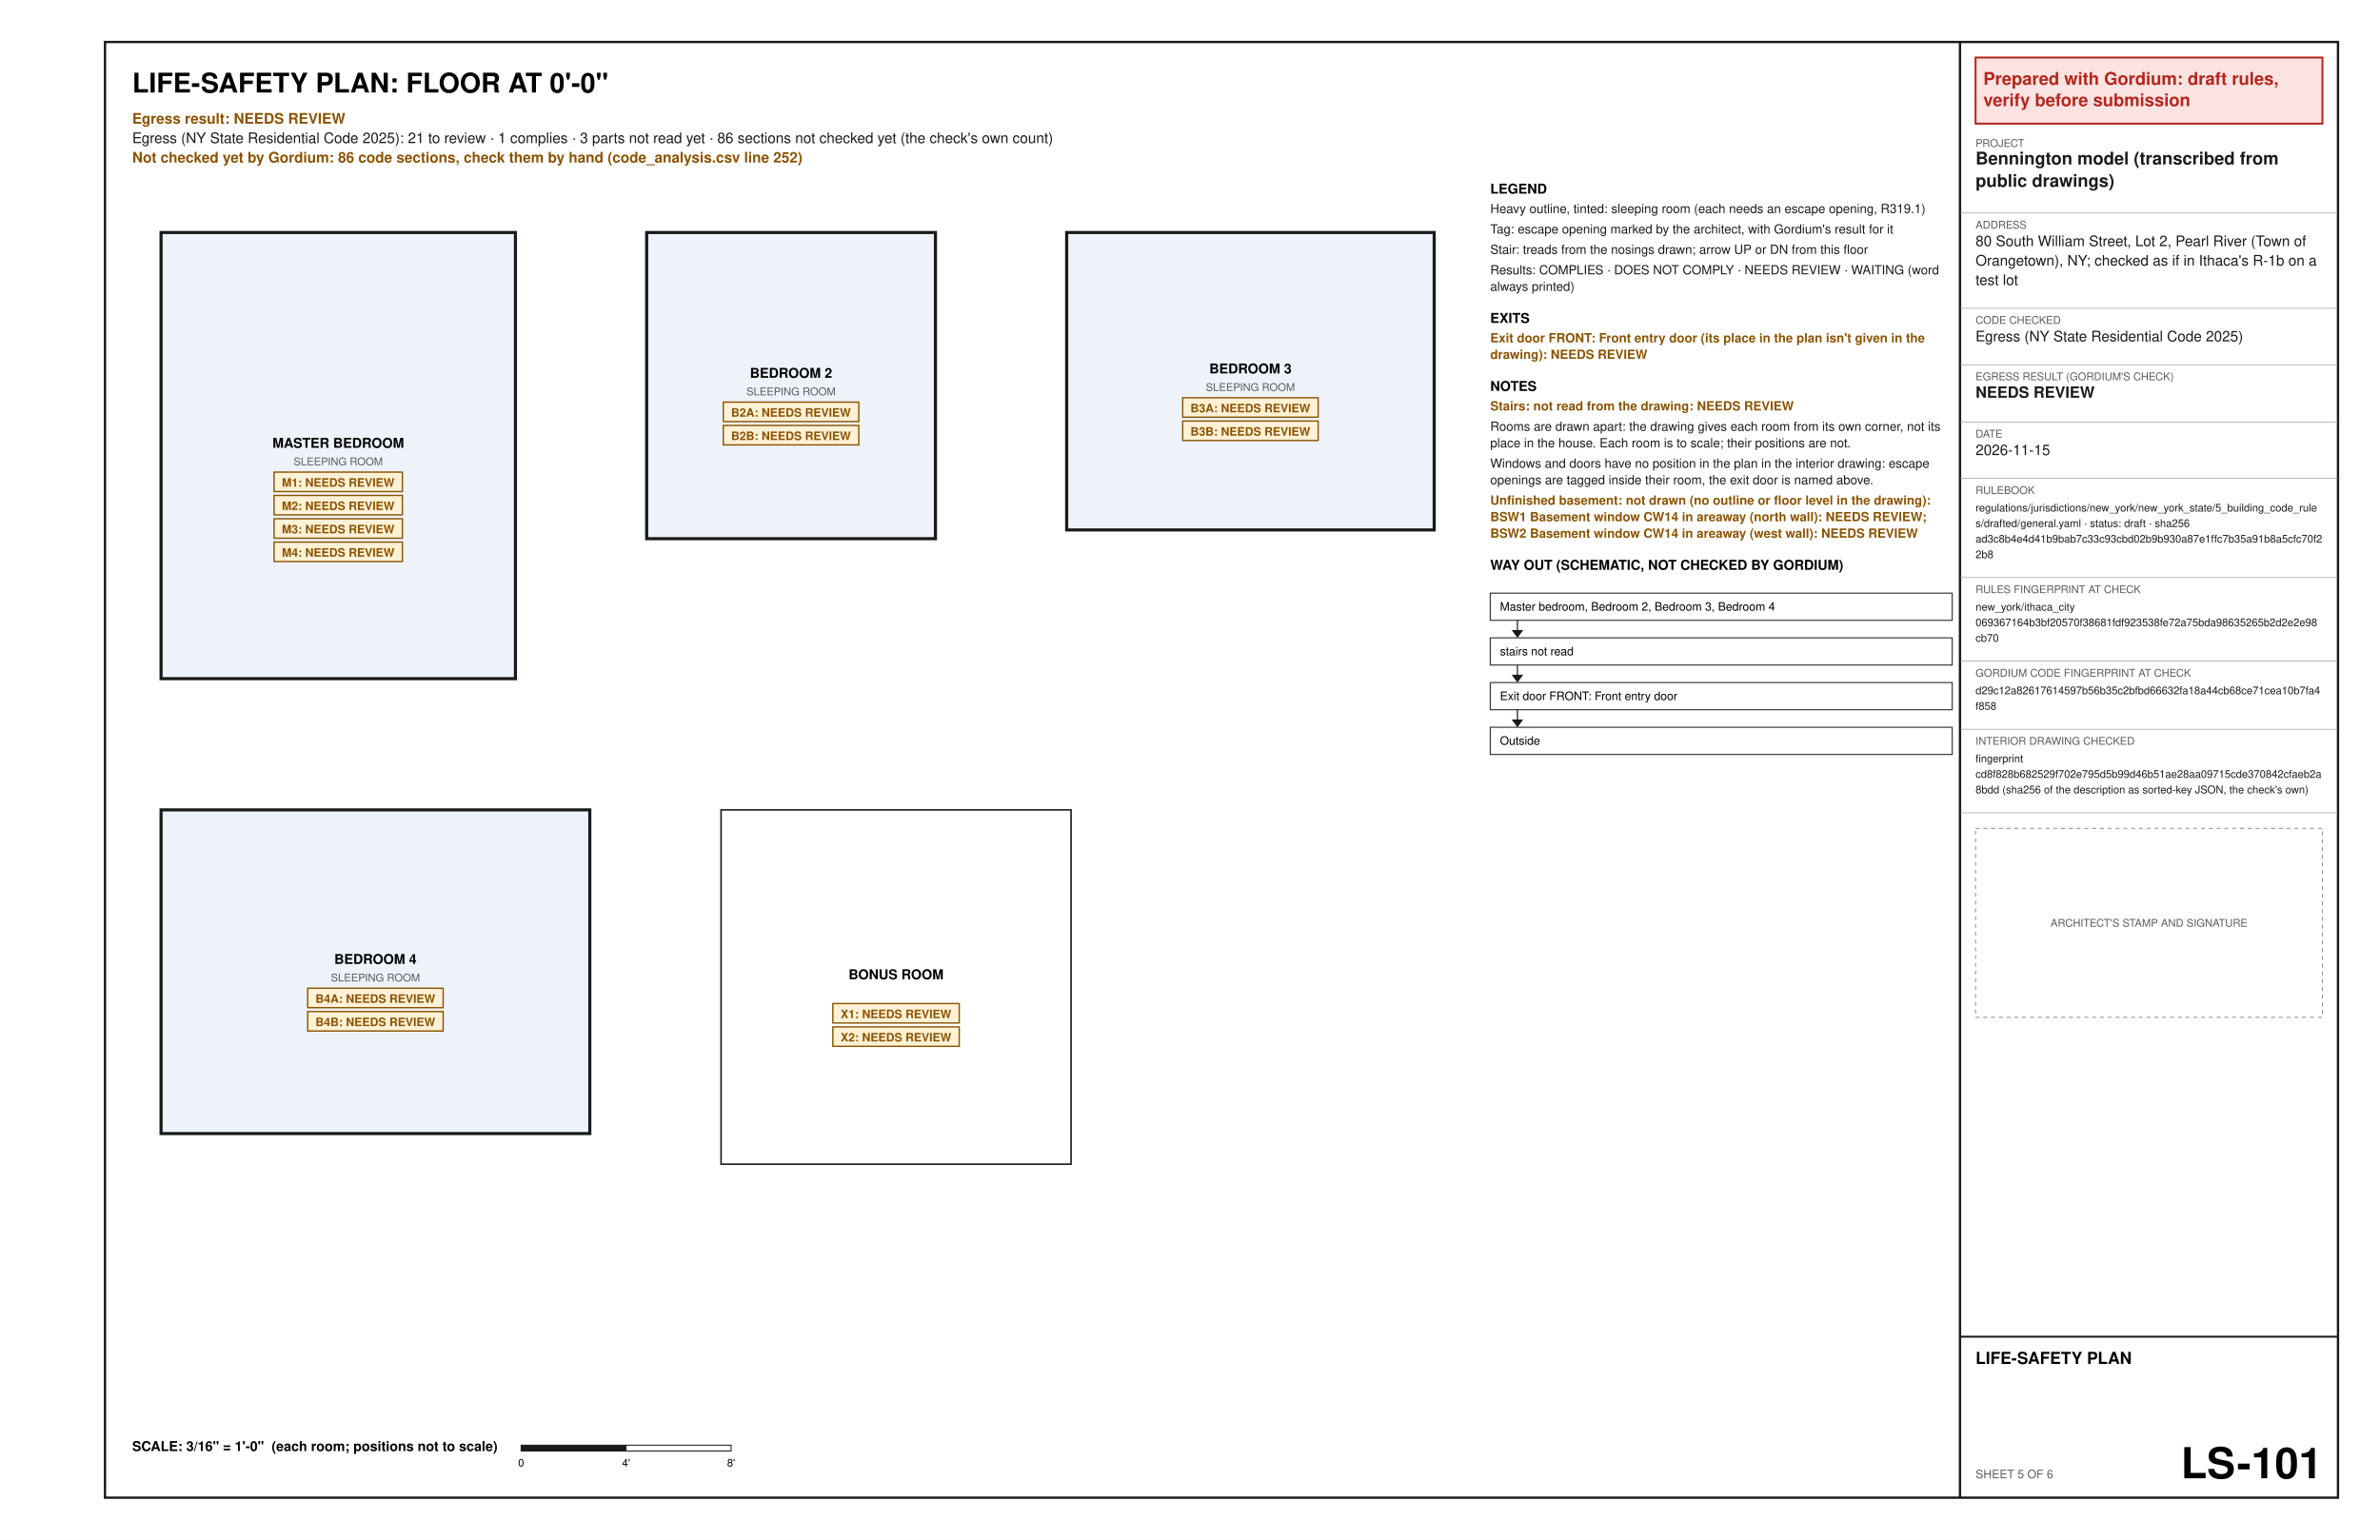
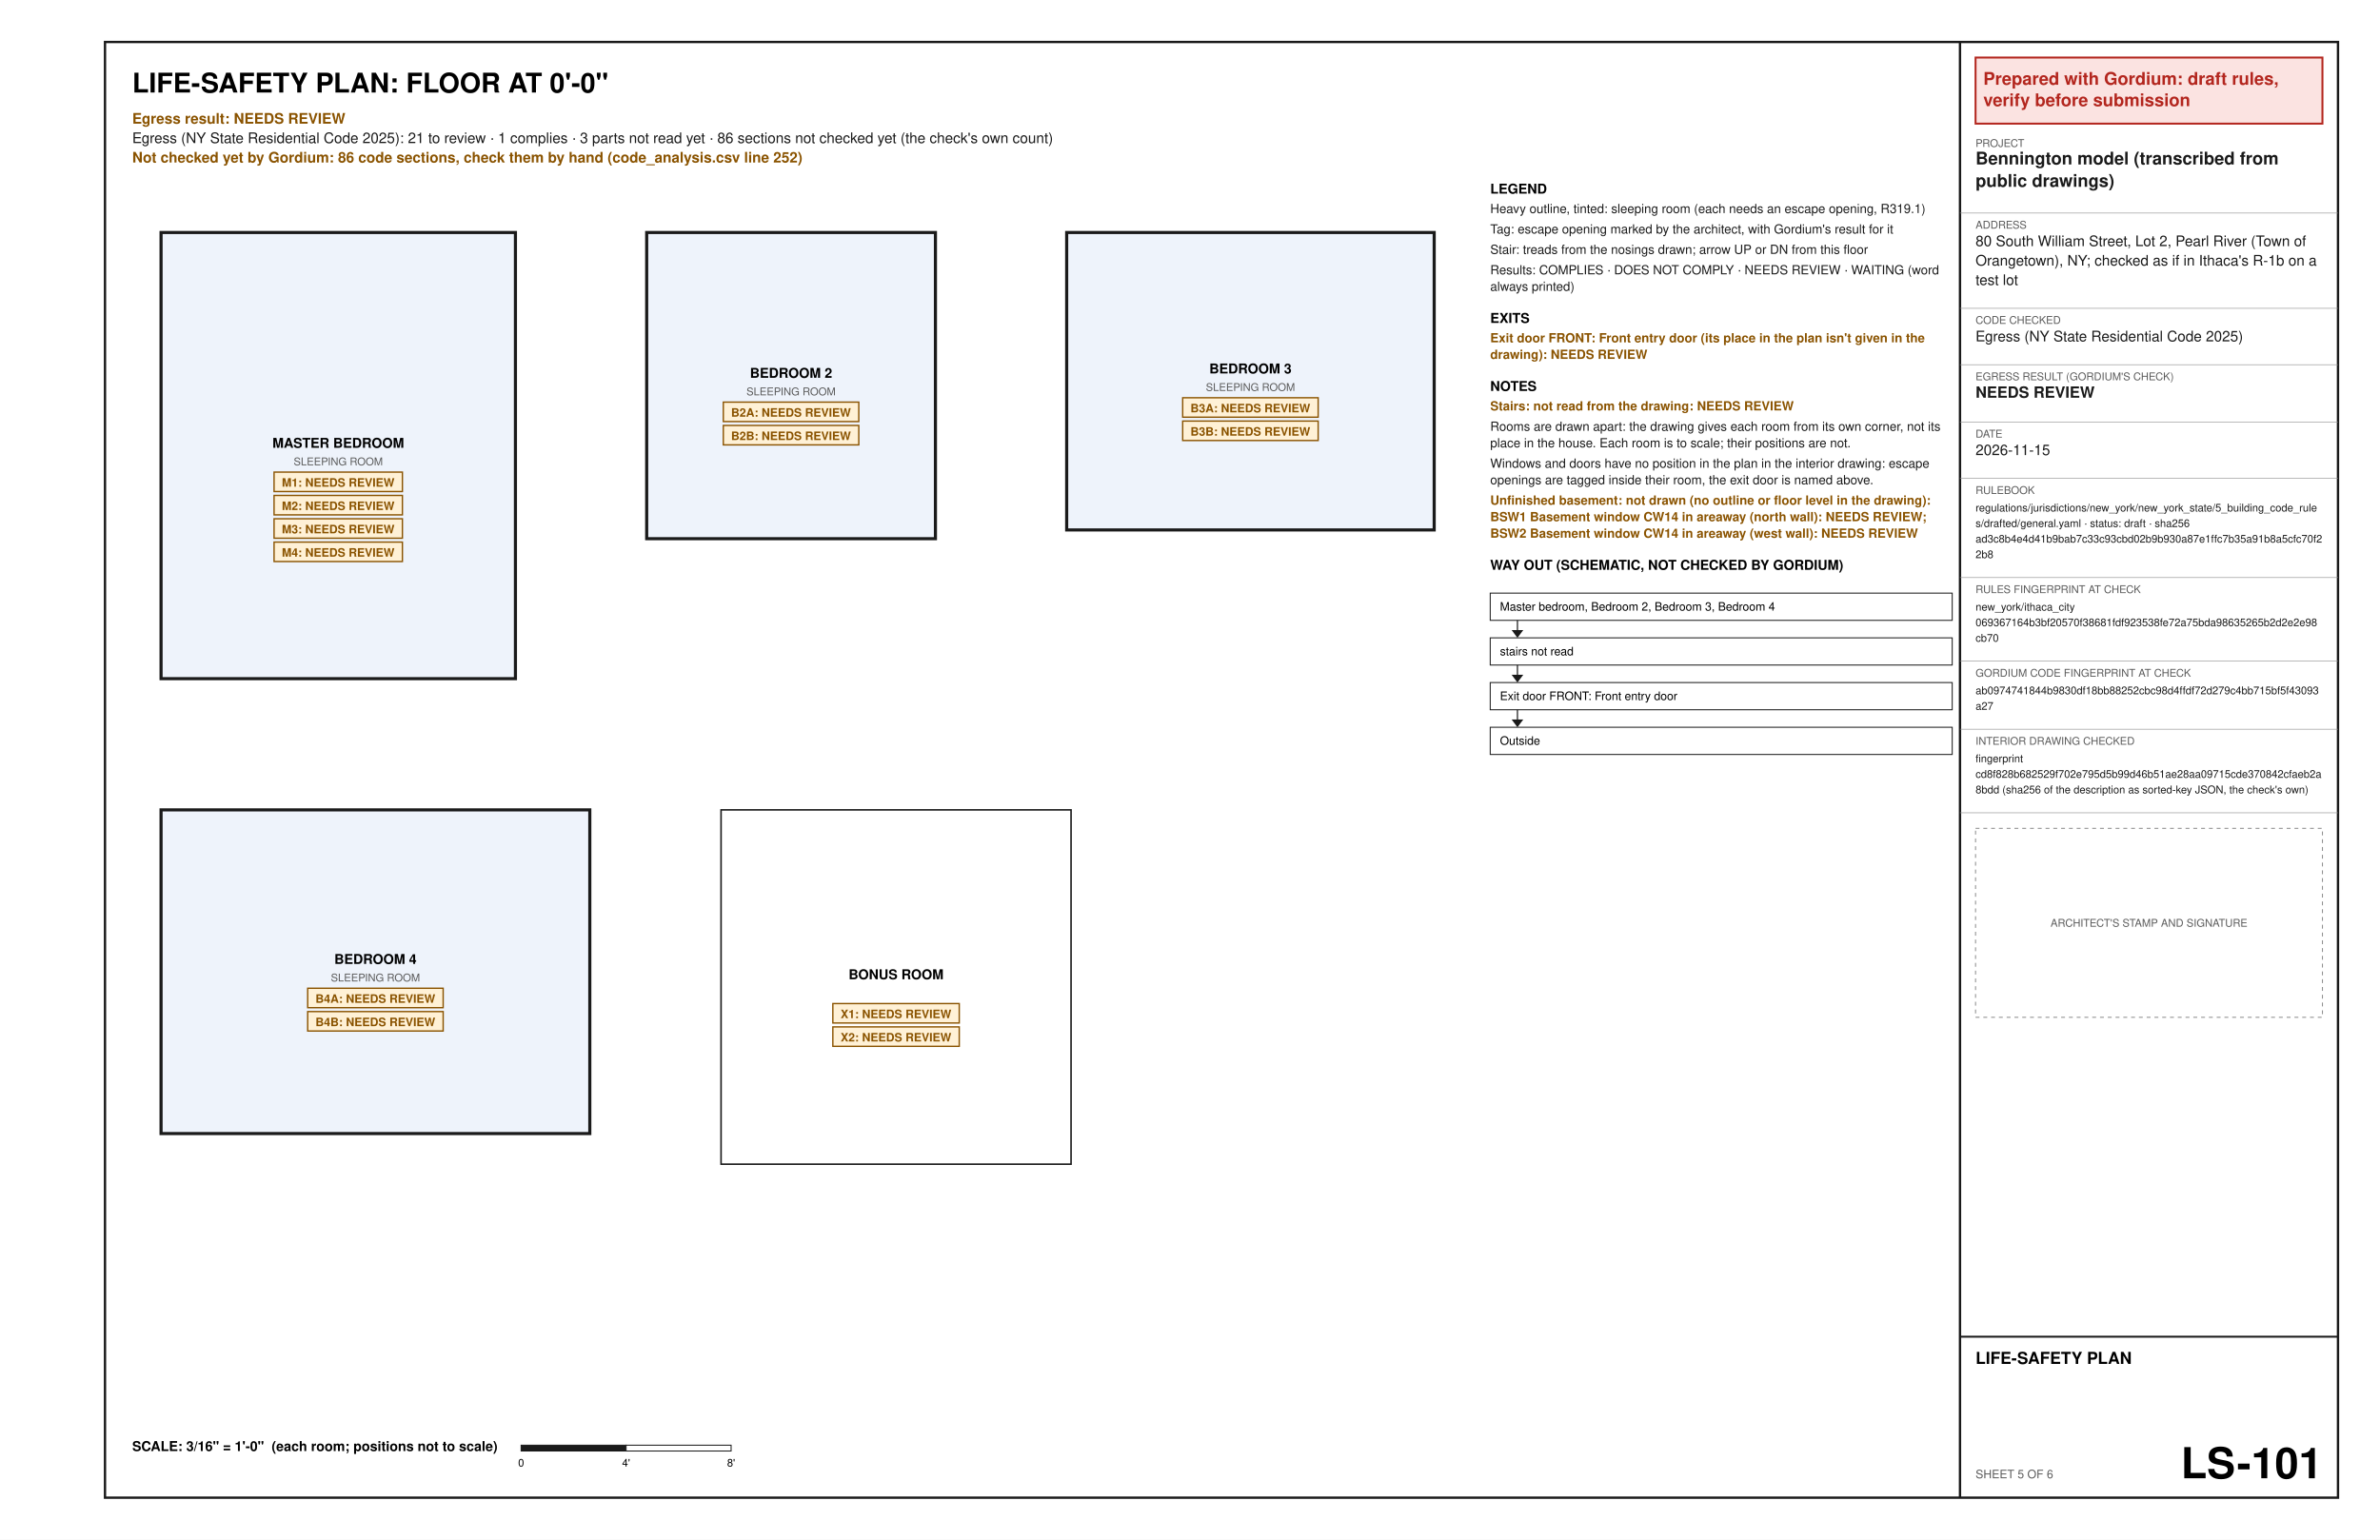
<svg xmlns="http://www.w3.org/2000/svg" width="17in" height="11in" viewBox="0 0 1224 792" font-family="Helvetica, Arial, sans-serif">
  <rect x="0" y="0" width="1224" height="792" fill="#ffffff" />
  <text x="68" y="47.6" font-size="14" font-weight="bold" text-anchor="start" fill="#000000" xml:space="preserve">LIFE-SAFETY PLAN: FLOOR AT 0'-0"</text>
  <text x="68" y="63.6" font-size="7.5" font-weight="bold" text-anchor="start" fill="#8a5300" xml:space="preserve">Egress result: NEEDS REVIEW</text>
  <text x="68" y="73.6" font-size="7.5" text-anchor="start" fill="#1a1a1a" xml:space="preserve">Egress (NY State Residential Code 2025): 21 to review · 1 complies · 3 parts not read yet · 86 sections not checked yet (the check's own count)</text>
  <text x="68" y="83.6" font-size="7.5" font-weight="bold" text-anchor="start" fill="#8a5300" xml:space="preserve">Not checked yet by Gordium: 86 code sections, check them by hand (code_analysis.csv line 252)</text>
  <polygon points="82.83,349.1 265.08,349.1 265.08,119.6 82.83,119.6" fill="#eef3fb" stroke="#1a1a1a" stroke-width="1.6" />
  <text x="173.95" y="230.35" font-size="7" font-weight="bold" text-anchor="middle" fill="#000000" xml:space="preserve">MASTER BEDROOM</text>
  <text x="173.95" y="239.35" font-size="5.5" text-anchor="middle" fill="#5a5a5a" xml:space="preserve">SLEEPING ROOM</text>
  <polygon points="140.95,242.85 206.95,242.85 206.95,252.85 140.95,252.85" fill="#fff1d6" stroke="#8a5300" stroke-width="0.7" />
  <text x="144.95" y="250.35" font-size="6" font-weight="bold" text-anchor="start" fill="#8a5300" xml:space="preserve">M1: NEEDS REVIEW</text>
  <polygon points="140.95,254.85 206.95,254.85 206.95,264.85 140.95,264.85" fill="#fff1d6" stroke="#8a5300" stroke-width="0.7" />
  <text x="144.95" y="262.35" font-size="6" font-weight="bold" text-anchor="start" fill="#8a5300" xml:space="preserve">M2: NEEDS REVIEW</text>
  <polygon points="140.95,266.85 206.95,266.85 206.95,276.85 140.95,276.85" fill="#fff1d6" stroke="#8a5300" stroke-width="0.7" />
  <text x="144.95" y="274.35" font-size="6" font-weight="bold" text-anchor="start" fill="#8a5300" xml:space="preserve">M3: NEEDS REVIEW</text>
  <polygon points="140.95,278.85 206.95,278.85 206.95,288.85 140.95,288.85" fill="#fff1d6" stroke="#8a5300" stroke-width="0.7" />
  <text x="144.95" y="286.35" font-size="6" font-weight="bold" text-anchor="start" fill="#8a5300" xml:space="preserve">M4: NEEDS REVIEW</text>
  <polygon points="332.58,277.1 481.08,277.1 481.08,119.6 332.58,119.6" fill="#eef3fb" stroke="#1a1a1a" stroke-width="1.6" />
  <text x="406.83" y="194.35" font-size="7" font-weight="bold" text-anchor="middle" fill="#000000" xml:space="preserve">BEDROOM 2</text>
  <text x="406.83" y="203.35" font-size="5.5" text-anchor="middle" fill="#5a5a5a" xml:space="preserve">SLEEPING ROOM</text>
  <polygon points="371.99,206.85 441.66,206.85 441.66,216.85 371.99,216.85" fill="#fff1d6" stroke="#8a5300" stroke-width="0.7" />
  <text x="375.99" y="214.35" font-size="6" font-weight="bold" text-anchor="start" fill="#8a5300" xml:space="preserve">B2A: NEEDS REVIEW</text>
  <polygon points="371.99,218.85 441.66,218.85 441.66,228.85 371.99,228.85" fill="#fff1d6" stroke="#8a5300" stroke-width="0.7" />
  <text x="375.99" y="226.35" font-size="6" font-weight="bold" text-anchor="start" fill="#8a5300" xml:space="preserve">B2B: NEEDS REVIEW</text>
  <polygon points="548.58,272.6 737.58,272.6 737.58,119.6 548.58,119.6" fill="#eef3fb" stroke="#1a1a1a" stroke-width="1.6" />
  <text x="643.08" y="192.1" font-size="7" font-weight="bold" text-anchor="middle" fill="#000000" xml:space="preserve">BEDROOM 3</text>
  <text x="643.08" y="201.1" font-size="5.5" text-anchor="middle" fill="#5a5a5a" xml:space="preserve">SLEEPING ROOM</text>
  <polygon points="608.24,204.6 677.91,204.6 677.91,214.6 608.24,214.6" fill="#fff1d6" stroke="#8a5300" stroke-width="0.7" />
  <text x="612.24" y="212.1" font-size="6" font-weight="bold" text-anchor="start" fill="#8a5300" xml:space="preserve">B3A: NEEDS REVIEW</text>
  <polygon points="608.24,216.6 677.91,216.6 677.91,226.6 608.24,226.6" fill="#fff1d6" stroke="#8a5300" stroke-width="0.7" />
  <text x="612.24" y="224.1" font-size="6" font-weight="bold" text-anchor="start" fill="#8a5300" xml:space="preserve">B3B: NEEDS REVIEW</text>
  <polygon points="82.83,583.1 303.33,583.1 303.33,416.6 82.83,416.6" fill="#eef3fb" stroke="#1a1a1a" stroke-width="1.6" />
  <text x="193.08" y="495.85" font-size="7" font-weight="bold" text-anchor="middle" fill="#000000" xml:space="preserve">BEDROOM 4</text>
  <text x="193.08" y="504.85" font-size="5.5" text-anchor="middle" fill="#5a5a5a" xml:space="preserve">SLEEPING ROOM</text>
  <polygon points="158.24,508.35 227.91,508.35 227.91,518.35 158.24,518.35" fill="#fff1d6" stroke="#8a5300" stroke-width="0.7" />
  <text x="162.24" y="515.85" font-size="6" font-weight="bold" text-anchor="start" fill="#8a5300" xml:space="preserve">B4A: NEEDS REVIEW</text>
  <polygon points="158.24,520.35 227.91,520.35 227.91,530.35 158.24,530.35" fill="#fff1d6" stroke="#8a5300" stroke-width="0.7" />
  <text x="162.24" y="527.85" font-size="6" font-weight="bold" text-anchor="start" fill="#8a5300" xml:space="preserve">B4B: NEEDS REVIEW</text>
  <polygon points="370.83,598.85 550.83,598.85 550.83,416.6 370.83,416.6" fill="none" stroke="#1a1a1a" stroke-width="0.8" />
  <text x="460.83" y="503.73" font-size="7" font-weight="bold" text-anchor="middle" fill="#000000" xml:space="preserve">BONUS ROOM</text>
  <polygon points="428.32,516.23 493.33,516.23 493.33,526.23 428.32,526.23" fill="#fff1d6" stroke="#8a5300" stroke-width="0.7" />
  <text x="432.32" y="523.73" font-size="6" font-weight="bold" text-anchor="start" fill="#8a5300" xml:space="preserve">X1: NEEDS REVIEW</text>
  <polygon points="428.32,528.23 493.33,528.23 493.33,538.23 428.32,538.23" fill="#fff1d6" stroke="#8a5300" stroke-width="0.7" />
  <text x="432.32" y="535.73" font-size="6" font-weight="bold" text-anchor="start" fill="#8a5300" xml:space="preserve">X2: NEEDS REVIEW</text>
  <text x="68" y="746.4" font-size="7" font-weight="bold" text-anchor="start" fill="#000000" xml:space="preserve">SCALE: 3/16" = 1'-0"  (each room; positions not to scale)</text>
  <polygon points="268,743.4 322,743.4 322,746.4 268,746.4" fill="#1a1a1a" stroke="#1a1a1a" stroke-width="0.5" />
  <polygon points="322,743.4 376,743.4 376,746.4 322,746.4" fill="#ffffff" stroke="#1a1a1a" stroke-width="0.5" />
  <text x="268" y="754.4" font-size="5.5" text-anchor="middle" fill="#000000" xml:space="preserve">0</text>
  <text x="322" y="754.4" font-size="5.5" text-anchor="middle" fill="#000000" xml:space="preserve">4'</text>
  <text x="376" y="754.4" font-size="5.5" text-anchor="middle" fill="#000000" xml:space="preserve">8'</text>
  <text x="766.4" y="99.6" font-size="7" font-weight="bold" text-anchor="start" fill="#000000" xml:space="preserve">LEGEND</text>
  <text x="766.4" y="109.6" font-size="6.5" text-anchor="start" fill="#1a1a1a" xml:space="preserve">Heavy outline, tinted: sleeping room (each needs an escape opening, R319.1)</text>
  <text x="766.4" y="120.1" font-size="6.5" text-anchor="start" fill="#1a1a1a" xml:space="preserve">Tag: escape opening marked by the architect, with Gordium's result for it</text>
  <text x="766.4" y="130.6" font-size="6.5" text-anchor="start" fill="#1a1a1a" xml:space="preserve">Stair: treads from the nosings drawn; arrow UP or DN from this floor</text>
  <text x="766.4" y="141.1" font-size="6.5" text-anchor="start" fill="#1a1a1a" xml:space="preserve">Results: COMPLIES · DOES NOT COMPLY · NEEDS REVIEW · WAITING (word</text>
  <text x="766.4" y="149.6" font-size="6.5" text-anchor="start" fill="#1a1a1a" xml:space="preserve">always printed)</text>
  <text x="766.4" y="166.1" font-size="7" font-weight="bold" text-anchor="start" fill="#000000" xml:space="preserve">EXITS</text>
  <text x="766.4" y="176.1" font-size="6.5" font-weight="bold" text-anchor="start" fill="#8a5300" xml:space="preserve">Exit door FRONT: Front entry door (its place in the plan isn't given in the</text>
  <text x="766.4" y="184.6" font-size="6.5" font-weight="bold" text-anchor="start" fill="#8a5300" xml:space="preserve">drawing): NEEDS REVIEW</text>
  <text x="766.4" y="201.1" font-size="7" font-weight="bold" text-anchor="start" fill="#000000" xml:space="preserve">NOTES</text>
  <text x="766.4" y="211.1" font-size="6.5" font-weight="bold" text-anchor="start" fill="#8a5300" xml:space="preserve">Stairs: not read from the drawing: NEEDS REVIEW</text>
  <text x="766.4" y="221.6" font-size="6.5" text-anchor="start" fill="#1a1a1a" xml:space="preserve">Rooms are drawn apart: the drawing gives each room from its own corner, not its</text>
  <text x="766.4" y="230.1" font-size="6.5" text-anchor="start" fill="#1a1a1a" xml:space="preserve">place in the house. Each room is to scale; their positions are not.</text>
  <text x="766.4" y="240.6" font-size="6.5" text-anchor="start" fill="#1a1a1a" xml:space="preserve">Windows and doors have no position in the plan in the interior drawing: escape</text>
  <text x="766.4" y="249.1" font-size="6.5" text-anchor="start" fill="#1a1a1a" xml:space="preserve">openings are tagged inside their room, the exit door is named above.</text>
  <text x="766.4" y="259.6" font-size="6.5" font-weight="bold" text-anchor="start" fill="#8a5300" xml:space="preserve">Unfinished basement: not drawn (no outline or floor level in the drawing):</text>
  <text x="766.4" y="268.1" font-size="6.5" font-weight="bold" text-anchor="start" fill="#8a5300" xml:space="preserve">BSW1 Basement window CW14 in areaway (north wall): NEEDS REVIEW;</text>
  <text x="766.4" y="276.6" font-size="6.5" font-weight="bold" text-anchor="start" fill="#8a5300" xml:space="preserve">BSW2 Basement window CW14 in areaway (west wall): NEEDS REVIEW</text>
  <text x="766.4" y="293.1" font-size="7" font-weight="bold" text-anchor="start" fill="#000000" xml:space="preserve">WAY OUT (SCHEMATIC, NOT CHECKED BY GORDIUM)</text>
  <polygon points="766.4,305.1 1004,305.1 1004,319.1 766.4,319.1" fill="none" stroke="#1a1a1a" stroke-width="0.5" />
  <text x="771.4" y="314.1" font-size="6" text-anchor="start" fill="#000000" xml:space="preserve">Master bedroom, Bedroom 2, Bedroom 3, Bedroom 4</text>
  <line x1="780.4" y1="319.1" x2="780.4" y2="327.1" stroke="#1a1a1a" stroke-width="0.6" />
  <polygon points="777.4,324.1 783.4,324.1 780.4,328.1" fill="#1a1a1a" />
  <polygon points="766.4,328.1 1004,328.1 1004,342.1 766.4,342.1" fill="none" stroke="#1a1a1a" stroke-width="0.5" />
  <text x="771.4" y="337.1" font-size="6" text-anchor="start" fill="#000000" xml:space="preserve">stairs not read</text>
  <line x1="780.4" y1="342.1" x2="780.4" y2="350.1" stroke="#1a1a1a" stroke-width="0.6" />
  <polygon points="777.4,347.1 783.4,347.1 780.4,351.1" fill="#1a1a1a" />
  <polygon points="766.4,351.1 1004,351.1 1004,365.1 766.4,365.1" fill="none" stroke="#1a1a1a" stroke-width="0.5" />
  <text x="771.4" y="360.1" font-size="6" text-anchor="start" fill="#000000" xml:space="preserve">Exit door FRONT: Front entry door</text>
  <line x1="780.4" y1="365.1" x2="780.4" y2="373.1" stroke="#1a1a1a" stroke-width="0.6" />
  <polygon points="777.4,370.1 783.4,370.1 780.4,374.1" fill="#1a1a1a" />
  <polygon points="766.4,374.1 1004,374.1 1004,388.1 766.4,388.1" fill="none" stroke="#1a1a1a" stroke-width="0.5" />
  <text x="771.4" y="383.1" font-size="6" text-anchor="start" fill="#000000" xml:space="preserve">Outside</text>
  <polygon points="54,21.6 1202.4,21.6 1202.4,770.4 54,770.4" fill="none" stroke="#1a1a1a" stroke-width="1.2" />
  <line x1="1008" y1="21.6" x2="1008" y2="770.4" stroke="#1a1a1a" stroke-width="1.2" />
  <polygon points="1016,29.6 1194.4,29.6 1194.4,63.6 1016,63.6" fill="#fbe3e1" stroke="#b3261e" stroke-width="1" />
  <text x="1020" y="43.6" font-size="9" font-weight="bold" text-anchor="start" fill="#b3261e" xml:space="preserve">Prepared with Gordium: draft rules,</text>
  <text x="1020" y="54.6" font-size="9" font-weight="bold" text-anchor="start" fill="#b3261e" xml:space="preserve">verify before submission</text>
  <text x="1016" y="75.6" font-size="5.5" text-anchor="start" fill="#5a5a5a" xml:space="preserve">PROJECT</text>
  <text x="1016" y="84.6" font-size="9" font-weight="bold" text-anchor="start" fill="#1a1a1a" xml:space="preserve">Bennington model (transcribed from</text>
  <text x="1016" y="96.1" font-size="9" font-weight="bold" text-anchor="start" fill="#1a1a1a" xml:space="preserve">public drawings)</text>
  <line x1="1008" y1="109.6" x2="1202.4" y2="109.6" stroke="#8c8c8c" stroke-width="0.3" />
  <text x="1016" y="117.6" font-size="5.5" text-anchor="start" fill="#5a5a5a" xml:space="preserve">ADDRESS</text>
  <text x="1016" y="126.6" font-size="7.5" text-anchor="start" fill="#1a1a1a" xml:space="preserve">80 South William Street, Lot 2, Pearl River (Town of</text>
  <text x="1016" y="136.6" font-size="7.5" text-anchor="start" fill="#1a1a1a" xml:space="preserve">Orangetown), NY; checked as if in Ithaca's R-1b on a</text>
  <text x="1016" y="146.6" font-size="7.5" text-anchor="start" fill="#1a1a1a" xml:space="preserve">test lot</text>
  <line x1="1008" y1="158.6" x2="1202.4" y2="158.6" stroke="#8c8c8c" stroke-width="0.3" />
  <text x="1016" y="166.6" font-size="5.5" text-anchor="start" fill="#5a5a5a" xml:space="preserve">CODE CHECKED</text>
  <text x="1016" y="175.6" font-size="7.5" text-anchor="start" fill="#1a1a1a" xml:space="preserve">Egress (NY State Residential Code 2025)</text>
  <line x1="1008" y1="187.6" x2="1202.4" y2="187.6" stroke="#8c8c8c" stroke-width="0.3" />
  <text x="1016" y="195.6" font-size="5.5" text-anchor="start" fill="#5a5a5a" xml:space="preserve">EGRESS RESULT (GORDIUM'S CHECK)</text>
  <text x="1016" y="204.6" font-size="8" font-weight="bold" text-anchor="start" fill="#1a1a1a" xml:space="preserve">NEEDS REVIEW</text>
  <line x1="1008" y1="217.1" x2="1202.4" y2="217.1" stroke="#8c8c8c" stroke-width="0.3" />
  <text x="1016" y="225.1" font-size="5.5" text-anchor="start" fill="#5a5a5a" xml:space="preserve">DATE</text>
  <text x="1016" y="234.1" font-size="7.5" text-anchor="start" fill="#1a1a1a" xml:space="preserve">2026-11-15</text>
  <line x1="1008" y1="246.1" x2="1202.4" y2="246.1" stroke="#8c8c8c" stroke-width="0.3" />
  <text x="1016" y="254.1" font-size="5.5" text-anchor="start" fill="#5a5a5a" xml:space="preserve">RULEBOOK</text>
  <text x="1016" y="263.1" font-size="5.5" text-anchor="start" fill="#1a1a1a" xml:space="preserve">regulations/jurisdictions/new_york/new_york_state/5_building_code_rule</text>
  <text x="1016" y="271.1" font-size="5.5" text-anchor="start" fill="#1a1a1a" xml:space="preserve">s/drafted/general.yaml · status: draft · sha256</text>
  <text x="1016" y="279.1" font-size="5.5" text-anchor="start" fill="#1a1a1a" xml:space="preserve">ad3c8b4e4d41b9bab7c33c93cbd02b9b930a87e1ffc7b35a91b8a5cfc70f2</text>
  <text x="1016" y="287.1" font-size="5.5" text-anchor="start" fill="#1a1a1a" xml:space="preserve">2b8</text>
  <line x1="1008" y1="297.1" x2="1202.4" y2="297.1" stroke="#8c8c8c" stroke-width="0.3" />
  <text x="1016" y="305.1" font-size="5.5" text-anchor="start" fill="#5a5a5a" xml:space="preserve">RULES FINGERPRINT AT CHECK</text>
  <text x="1016" y="314.1" font-size="5.5" text-anchor="start" fill="#1a1a1a" xml:space="preserve">new_york/ithaca_city</text>
  <text x="1016" y="322.1" font-size="5.5" text-anchor="start" fill="#1a1a1a" xml:space="preserve">069367164b3bf20570f38681fdf923538fe72a75bda98635265b2d2e2e98</text>
  <text x="1016" y="330.1" font-size="5.5" text-anchor="start" fill="#1a1a1a" xml:space="preserve">cb70</text>
  <line x1="1008" y1="340.1" x2="1202.4" y2="340.1" stroke="#8c8c8c" stroke-width="0.3" />
  <text x="1016" y="348.1" font-size="5.5" text-anchor="start" fill="#5a5a5a" xml:space="preserve">GORDIUM CODE FINGERPRINT AT CHECK</text>
-   <text x="1016" y="357.1" font-size="5.5" text-anchor="start" fill="#1a1a1a" xml:space="preserve">d29c12a82617614597b56b35c2bfbd66632fa18a44cb68ce71cea10b7fa4</text>
-   <text x="1016" y="365.1" font-size="5.5" text-anchor="start" fill="#1a1a1a" xml:space="preserve">f858</text>
+   <text x="1016" y="357.1" font-size="5.5" text-anchor="start" fill="#1a1a1a" xml:space="preserve">ab0974741844b9830df18bb88252cbc98d4ffdf72d279c4bb715bf5f43093</text>
+   <text x="1016" y="365.1" font-size="5.5" text-anchor="start" fill="#1a1a1a" xml:space="preserve">a27</text>
  <line x1="1008" y1="375.1" x2="1202.4" y2="375.1" stroke="#8c8c8c" stroke-width="0.3" />
  <text x="1016" y="383.1" font-size="5.5" text-anchor="start" fill="#5a5a5a" xml:space="preserve">INTERIOR DRAWING CHECKED</text>
  <text x="1016" y="392.1" font-size="5.5" text-anchor="start" fill="#1a1a1a" xml:space="preserve">fingerprint</text>
  <text x="1016" y="400.1" font-size="5.5" text-anchor="start" fill="#1a1a1a" xml:space="preserve">cd8f828b682529f702e795d5b99d46b51ae28aa09715cde370842cfaeb2a</text>
  <text x="1016" y="408.1" font-size="5.5" text-anchor="start" fill="#1a1a1a" xml:space="preserve">8bdd (sha256 of the description as sorted-key JSON, the check's own)</text>
  <line x1="1008" y1="418.1" x2="1202.4" y2="418.1" stroke="#8c8c8c" stroke-width="0.3" />
  <polygon points="1016,426.1 1194.4,426.1 1194.4,523.3 1016,523.3" fill="none" stroke="#8c8c8c" stroke-width="0.5" stroke-dasharray="2 2" />
  <text x="1105.2" y="476.7" font-size="5.5" text-anchor="middle" fill="#5a5a5a" xml:space="preserve">ARCHITECT'S STAMP AND SIGNATURE</text>
  <line x1="1008" y1="687.6" x2="1202.4" y2="687.6" stroke="#1a1a1a" stroke-width="1" />
  <text x="1016" y="701.6" font-size="8.5" font-weight="bold" text-anchor="start" fill="#000000" xml:space="preserve">LIFE-SAFETY PLAN</text>
  <text x="1016" y="760.4" font-size="6" text-anchor="start" fill="#5a5a5a" xml:space="preserve">SHEET 5 OF 6</text>
  <text x="1194.4" y="760.4" font-size="22" font-weight="bold" text-anchor="end" fill="#000000" xml:space="preserve">LS-101</text>
</svg>
